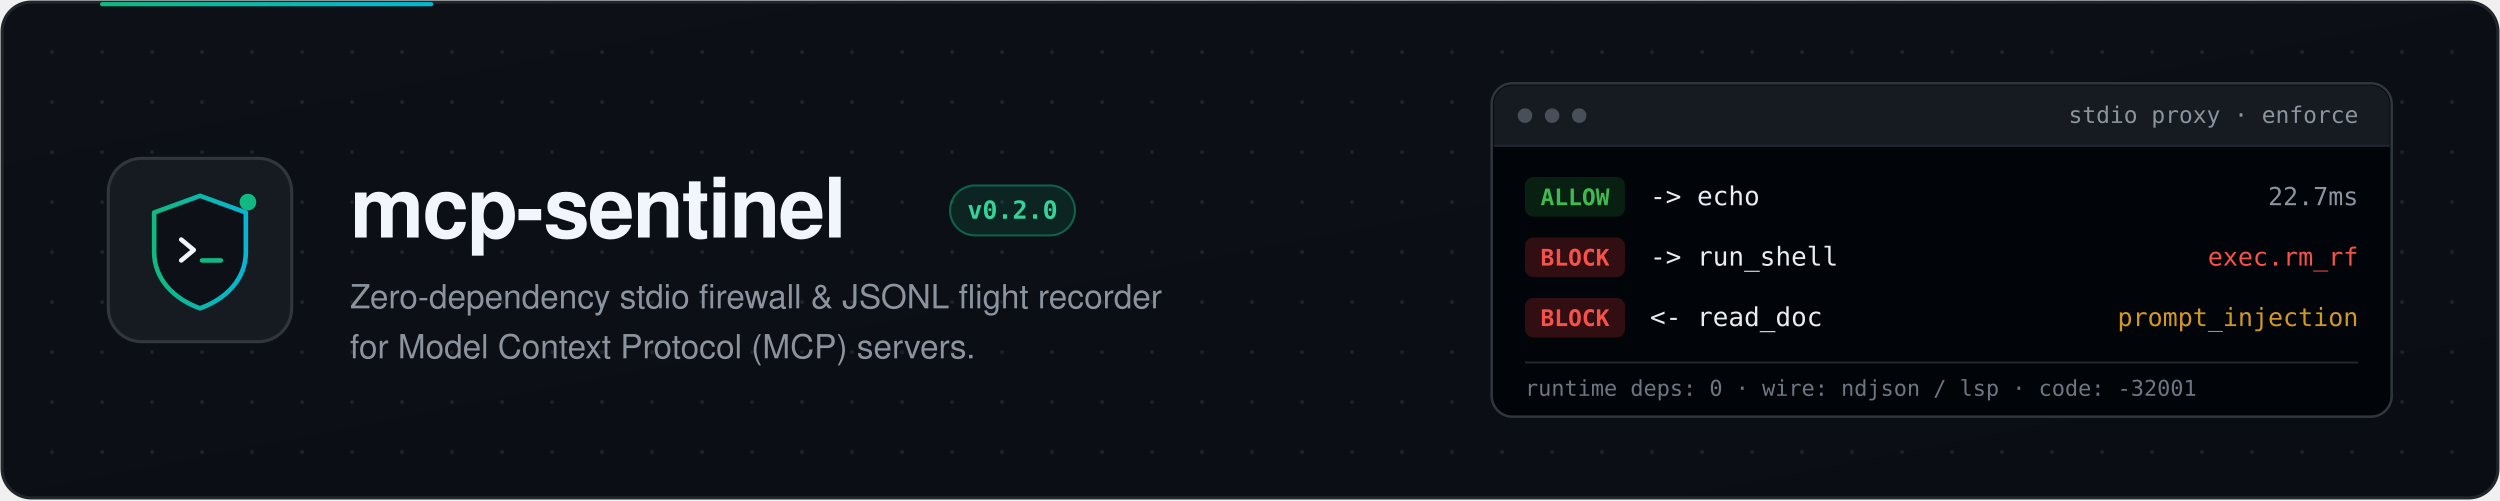
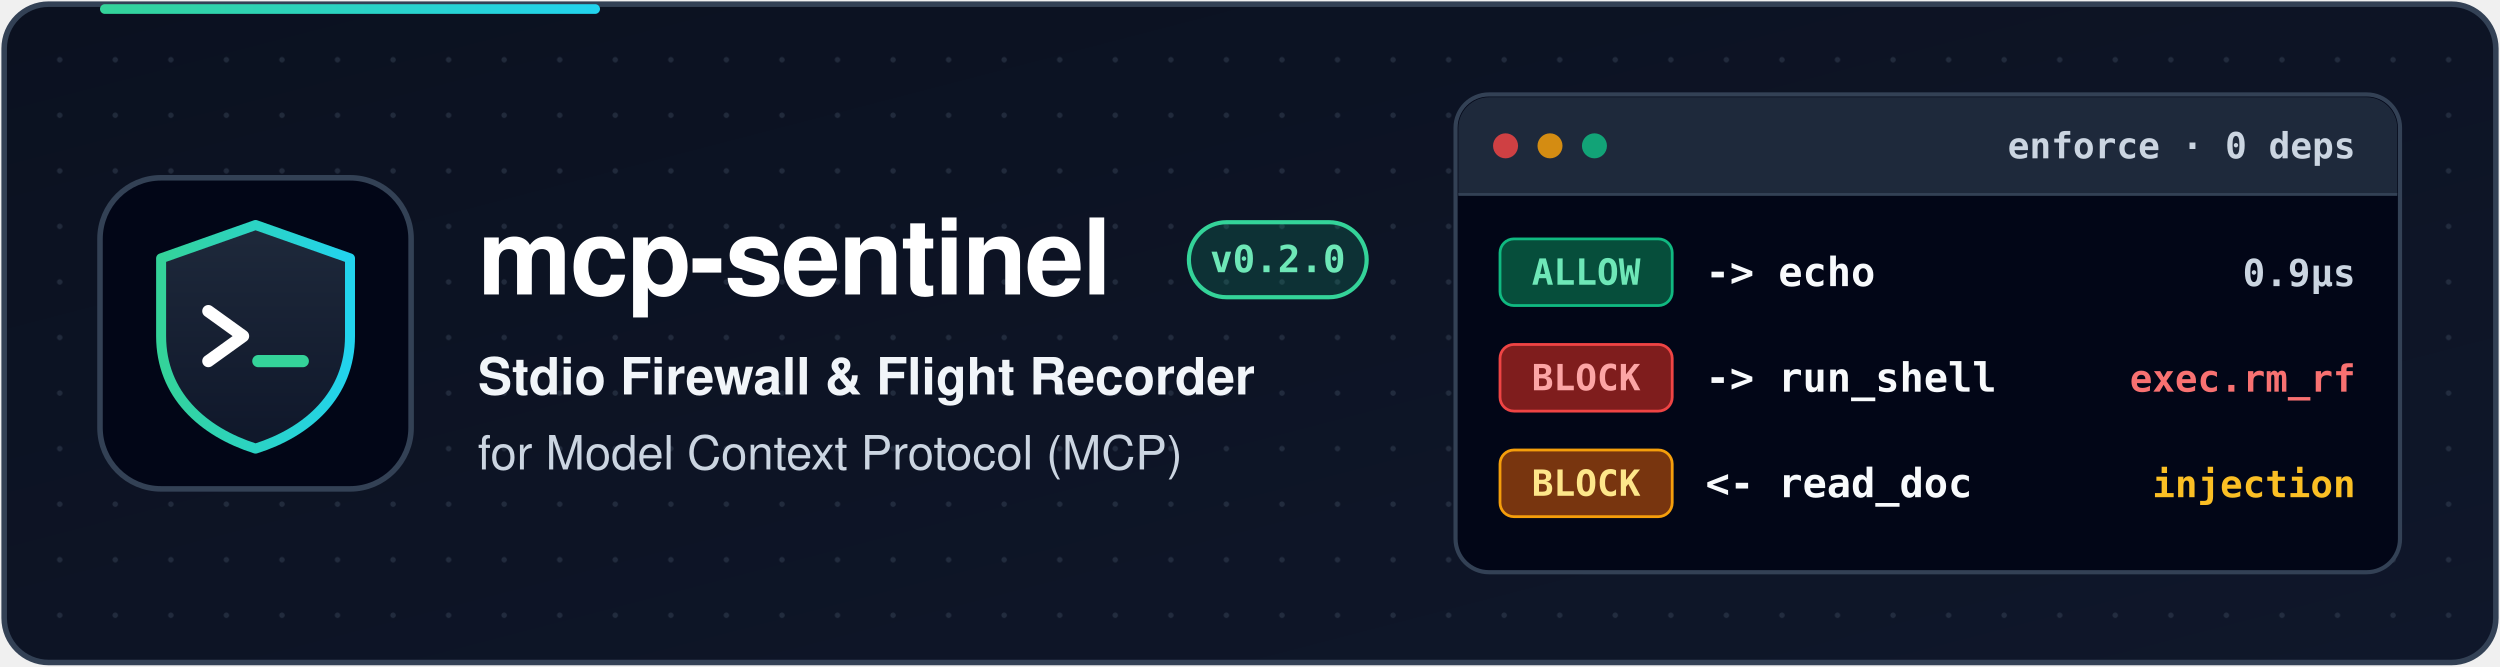
- <svg xmlns="http://www.w3.org/2000/svg" width="1200" height="240" viewBox="0 0 1200 240" role="img" aria-label="mcp-sentinel — Zero-dependency stdio firewall and JSONL flight recorder for MCP servers">
+ <svg xmlns="http://www.w3.org/2000/svg" width="900" height="240" viewBox="0 0 900 240" role="img" aria-label="mcp-sentinel — Stdio Firewall and Flight Recorder for Model Context Protocol (MCP)">
  <defs>
    <linearGradient id="bg" x1="0%" y1="0%" x2="100%" y2="100%">
-       <stop offset="0%" stop-color="#0D1117" />
-       <stop offset="100%" stop-color="#0A0E14" />
+       <stop offset="0%" stop-color="#0B1120" />
+       <stop offset="100%" stop-color="#0F172A" />
    </linearGradient>
    <linearGradient id="accent" x1="0%" y1="0%" x2="100%" y2="0%">
-       <stop offset="0%" stop-color="#10B981" />
-       <stop offset="100%" stop-color="#06B6D4" />
+       <stop offset="0%" stop-color="#34D399" />
+       <stop offset="100%" stop-color="#22D3EE" />
    </linearGradient>
-     <pattern id="grid" width="24" height="24" patternUnits="userSpaceOnUse">
-       <circle cx="1" cy="1" r="1" fill="#30363D" opacity="0.45" />
+     <linearGradient id="shieldFill" x1="0%" y1="0%" x2="0%" y2="100%">
+       <stop offset="0%" stop-color="#1E293B" />
+       <stop offset="100%" stop-color="#0F172A" />
+     </linearGradient>
+     <pattern id="dots" width="20" height="20" patternUnits="userSpaceOnUse">
+       <circle cx="1.5" cy="1.5" r="1" fill="#475569" opacity="0.35" />
    </pattern>
  </defs>
-   <rect x="1" y="1" width="1198" height="238" rx="14" fill="url(#bg)" stroke="#21262D" stroke-width="1.5" />
-   <rect x="2" y="2" width="1196" height="236" rx="13" fill="url(#grid)" />
-   <rect x="48" y="1" width="160" height="2" rx="1" fill="url(#accent)" />
-   <g transform="translate(52, 76)">
-     <rect x="0" y="0" width="88" height="88" rx="16" fill="#161B22" stroke="#30363D" stroke-width="1.5" />
-     <path d="M44 18 L66 26 V45 C66 58 56.5 67.5 44 72 C31.5 67.5 22 58 22 45 V26 Z" fill="#0D1117" stroke="url(#accent)" stroke-width="2.2" stroke-linejoin="round" />
-     <path d="M35 39 L41 44 L35 49" fill="none" stroke="#F0F6FC" stroke-width="2.2" stroke-linecap="round" stroke-linejoin="round" />
-     <line x1="45" y1="49" x2="54" y2="49" stroke="#10B981" stroke-width="2.2" stroke-linecap="round" />
-     <circle cx="67" cy="21" r="4" fill="#10B981" />
+   <rect x="1.5" y="1.5" width="897" height="237" rx="16" fill="url(#bg)" stroke="#334155" stroke-width="2" />
+   <rect x="3" y="3" width="894" height="234" rx="15" fill="url(#dots)" />
+   <rect x="36" y="1.5" width="180" height="3.5" rx="1.75" fill="url(#accent)" />
+   <g transform="translate(36, 64)">
+     <rect x="0" y="0" width="112" height="112" rx="22" fill="#020617" stroke="#334155" stroke-width="2" />
+     <path d="M56 17 L90 29 V57 C90 78 75 91.5 56 97.5 C37 91.5 22 78 22 57 V29 Z" fill="url(#shieldFill)" stroke="url(#accent)" stroke-width="3.6" stroke-linejoin="round" />
+     <path d="M39 48 L51.5 57 L39 66" fill="none" stroke="#FFFFFF" stroke-width="4.4" stroke-linecap="round" stroke-linejoin="round" />
+     <line x1="57" y1="66" x2="73" y2="66" stroke="#34D399" stroke-width="4.4" stroke-linecap="round" />
  </g>
-   <text x="168" y="114" fill="#F0F6FC" font-family="-apple-system, BlinkMacSystemFont, 'Segoe UI', Helvetica, Arial, sans-serif" font-size="40" font-weight="700" letter-spacing="-0.8">mcp-sentinel</text>
-   <g transform="translate(456, 89)">
-     <rect x="0" y="0" width="60" height="24" rx="12" fill="#10B981" fill-opacity="0.12" stroke="#10B981" stroke-opacity="0.45" stroke-width="1" />
-     <text x="30" y="16" text-anchor="middle" fill="#34D399" font-family="ui-monospace, SFMono-Regular, Menlo, Monaco, Consolas, monospace" font-size="12" font-weight="600">v0.2.0</text>
+   <text x="172" y="106" fill="#FFFFFF" font-family="-apple-system, BlinkMacSystemFont, 'Segoe UI', Helvetica, Arial, sans-serif" font-size="38" font-weight="800" letter-spacing="-0.6">mcp-sentinel</text>
+   <g transform="translate(428, 80)">
+     <rect x="0" y="0" width="64" height="27" rx="13.5" fill="#10B981" fill-opacity="0.18" stroke="#34D399" stroke-width="1.5" />
+     <text x="32" y="18" text-anchor="middle" fill="#6EE7B7" font-family="ui-monospace, SFMono-Regular, Menlo, Monaco, Consolas, monospace" font-size="13.5" font-weight="700">v0.2.0</text>
  </g>
-   <text x="168" y="148" fill="#8B949E" font-family="-apple-system, BlinkMacSystemFont, 'Segoe UI', Helvetica, Arial, sans-serif" font-size="16" font-weight="400">Zero-dependency stdio firewall &amp; JSONL flight recorder</text>
-   <text x="168" y="172" fill="#8B949E" font-family="-apple-system, BlinkMacSystemFont, 'Segoe UI', Helvetica, Arial, sans-serif" font-size="16" font-weight="400">for Model Context Protocol (MCP) servers.</text>
-   <g transform="translate(716, 40)">
-     <rect x="0" y="0" width="432" height="160" rx="10" fill="#010409" stroke="#30363D" stroke-width="1.2" />
-     <path d="M1 10 C1 5 5 1 10 1 H422 C427 1 431 5 431 10 V30 H1 Z" fill="#161B22" />
-     <line x1="1" y1="30" x2="431" y2="30" stroke="#21262D" stroke-width="1" />
-     <circle cx="16" cy="15.5" r="3.5" fill="#484F58" />
-     <circle cx="29" cy="15.5" r="3.5" fill="#484F58" />
-     <circle cx="42" cy="15.5" r="3.5" fill="#484F58" />
-     <text x="416" y="19" text-anchor="end" fill="#8B949E" font-family="ui-monospace, SFMono-Regular, Menlo, Monaco, Consolas, monospace" font-size="11">stdio proxy · enforce</text>
-     <rect x="16" y="45" width="48" height="19" rx="4" fill="#238636" fill-opacity="0.22" />
-     <text x="40" y="58.5" text-anchor="middle" fill="#3FB950" font-family="ui-monospace, SFMono-Regular, Menlo, Monaco, Consolas, monospace" font-size="11" font-weight="700">ALLOW</text>
-     <text x="76" y="58.5" fill="#E6EDF3" font-family="ui-monospace, SFMono-Regular, Menlo, Monaco, Consolas, monospace" font-size="12.5">-&gt; echo</text>
-     <text x="416" y="58.5" text-anchor="end" fill="#8B949E" font-family="ui-monospace, SFMono-Regular, Menlo, Monaco, Consolas, monospace" font-size="12">22.7ms</text>
-     <rect x="16" y="74" width="48" height="19" rx="4" fill="#DA3633" fill-opacity="0.22" />
-     <text x="40" y="87.5" text-anchor="middle" fill="#F85149" font-family="ui-monospace, SFMono-Regular, Menlo, Monaco, Consolas, monospace" font-size="11" font-weight="700">BLOCK</text>
-     <text x="76" y="87.5" fill="#E6EDF3" font-family="ui-monospace, SFMono-Regular, Menlo, Monaco, Consolas, monospace" font-size="12.5">-&gt; run_shell</text>
-     <text x="416" y="87.5" text-anchor="end" fill="#F85149" font-family="ui-monospace, SFMono-Regular, Menlo, Monaco, Consolas, monospace" font-size="12">exec.rm_rf</text>
-     <rect x="16" y="103" width="48" height="19" rx="4" fill="#DA3633" fill-opacity="0.22" />
-     <text x="40" y="116.5" text-anchor="middle" fill="#F85149" font-family="ui-monospace, SFMono-Regular, Menlo, Monaco, Consolas, monospace" font-size="11" font-weight="700">BLOCK</text>
-     <text x="76" y="116.5" fill="#E6EDF3" font-family="ui-monospace, SFMono-Regular, Menlo, Monaco, Consolas, monospace" font-size="12.5">&lt;- read_doc</text>
-     <text x="416" y="116.5" text-anchor="end" fill="#D29922" font-family="ui-monospace, SFMono-Regular, Menlo, Monaco, Consolas, monospace" font-size="12">prompt_injection</text>
-     <line x1="16" y1="134" x2="416" y2="134" stroke="#21262D" stroke-width="1" />
-     <text x="16" y="150" fill="#6E7681" font-family="ui-monospace, SFMono-Regular, Menlo, Monaco, Consolas, monospace" font-size="10.5">runtime deps: 0  ·  wire: ndjson / lsp  ·  code: -32001</text>
+   <text x="172" y="142" fill="#F1F5F9" font-family="-apple-system, BlinkMacSystemFont, 'Segoe UI', Helvetica, Arial, sans-serif" font-size="18.5" font-weight="600">Stdio Firewall &amp; Flight Recorder</text>
+   <text x="172" y="169" fill="#CBD5E1" font-family="-apple-system, BlinkMacSystemFont, 'Segoe UI', Helvetica, Arial, sans-serif" font-size="17" font-weight="400">for Model Context Protocol (MCP)</text>
+   <g transform="translate(524, 34)">
+     <rect x="0" y="0" width="340" height="172" rx="12" fill="#020617" stroke="#334155" stroke-width="1.5" />
+     <path d="M1 12 C1 6 6 1 12 1 H328 C334 1 339 6 339 12 V36 H1 Z" fill="#1E293B" />
+     <line x1="1" y1="36" x2="339" y2="36" stroke="#334155" stroke-width="1" />
+     <circle cx="18" cy="18.5" r="4.5" fill="#EF4444" opacity="0.85" />
+     <circle cx="34" cy="18.5" r="4.5" fill="#F59E0B" opacity="0.85" />
+     <circle cx="50" cy="18.5" r="4.5" fill="#10B981" opacity="0.85" />
+     <text x="324" y="23" text-anchor="end" fill="#CBD5E1" font-family="ui-monospace, SFMono-Regular, Menlo, Monaco, Consolas, monospace" font-size="13" font-weight="600">enforce · 0 deps</text>
+     <rect x="16" y="52" width="62" height="24" rx="5" fill="#064E3B" stroke="#10B981" stroke-width="1" />
+     <text x="47" y="68.5" text-anchor="middle" fill="#6EE7B7" font-family="ui-monospace, SFMono-Regular, Menlo, Monaco, Consolas, monospace" font-size="13" font-weight="700">ALLOW</text>
+     <text x="90" y="69" fill="#F8FAFC" font-family="ui-monospace, SFMono-Regular, Menlo, Monaco, Consolas, monospace" font-size="14.5" font-weight="600">-&gt; echo</text>
+     <text x="324" y="69" text-anchor="end" fill="#CBD5E1" font-family="ui-monospace, SFMono-Regular, Menlo, Monaco, Consolas, monospace" font-size="13.5" font-weight="600">0.9µs</text>
+     <rect x="16" y="90" width="62" height="24" rx="5" fill="#7F1D1D" stroke="#EF4444" stroke-width="1" />
+     <text x="47" y="106.5" text-anchor="middle" fill="#FCA5A5" font-family="ui-monospace, SFMono-Regular, Menlo, Monaco, Consolas, monospace" font-size="13" font-weight="700">BLOCK</text>
+     <text x="90" y="107" fill="#F8FAFC" font-family="ui-monospace, SFMono-Regular, Menlo, Monaco, Consolas, monospace" font-size="14.5" font-weight="600">-&gt; run_shell</text>
+     <text x="324" y="107" text-anchor="end" fill="#F87171" font-family="ui-monospace, SFMono-Regular, Menlo, Monaco, Consolas, monospace" font-size="13.5" font-weight="700">exec.rm_rf</text>
+     <rect x="16" y="128" width="62" height="24" rx="5" fill="#78350F" stroke="#F59E0B" stroke-width="1" />
+     <text x="47" y="144.5" text-anchor="middle" fill="#FDE68A" font-family="ui-monospace, SFMono-Regular, Menlo, Monaco, Consolas, monospace" font-size="13" font-weight="700">BLOCK</text>
+     <text x="90" y="145" fill="#F8FAFC" font-family="ui-monospace, SFMono-Regular, Menlo, Monaco, Consolas, monospace" font-size="14.5" font-weight="600">&lt;- read_doc</text>
+     <text x="324" y="145" text-anchor="end" fill="#FBBF24" font-family="ui-monospace, SFMono-Regular, Menlo, Monaco, Consolas, monospace" font-size="13.5" font-weight="700">injection</text>
  </g>
</svg>
